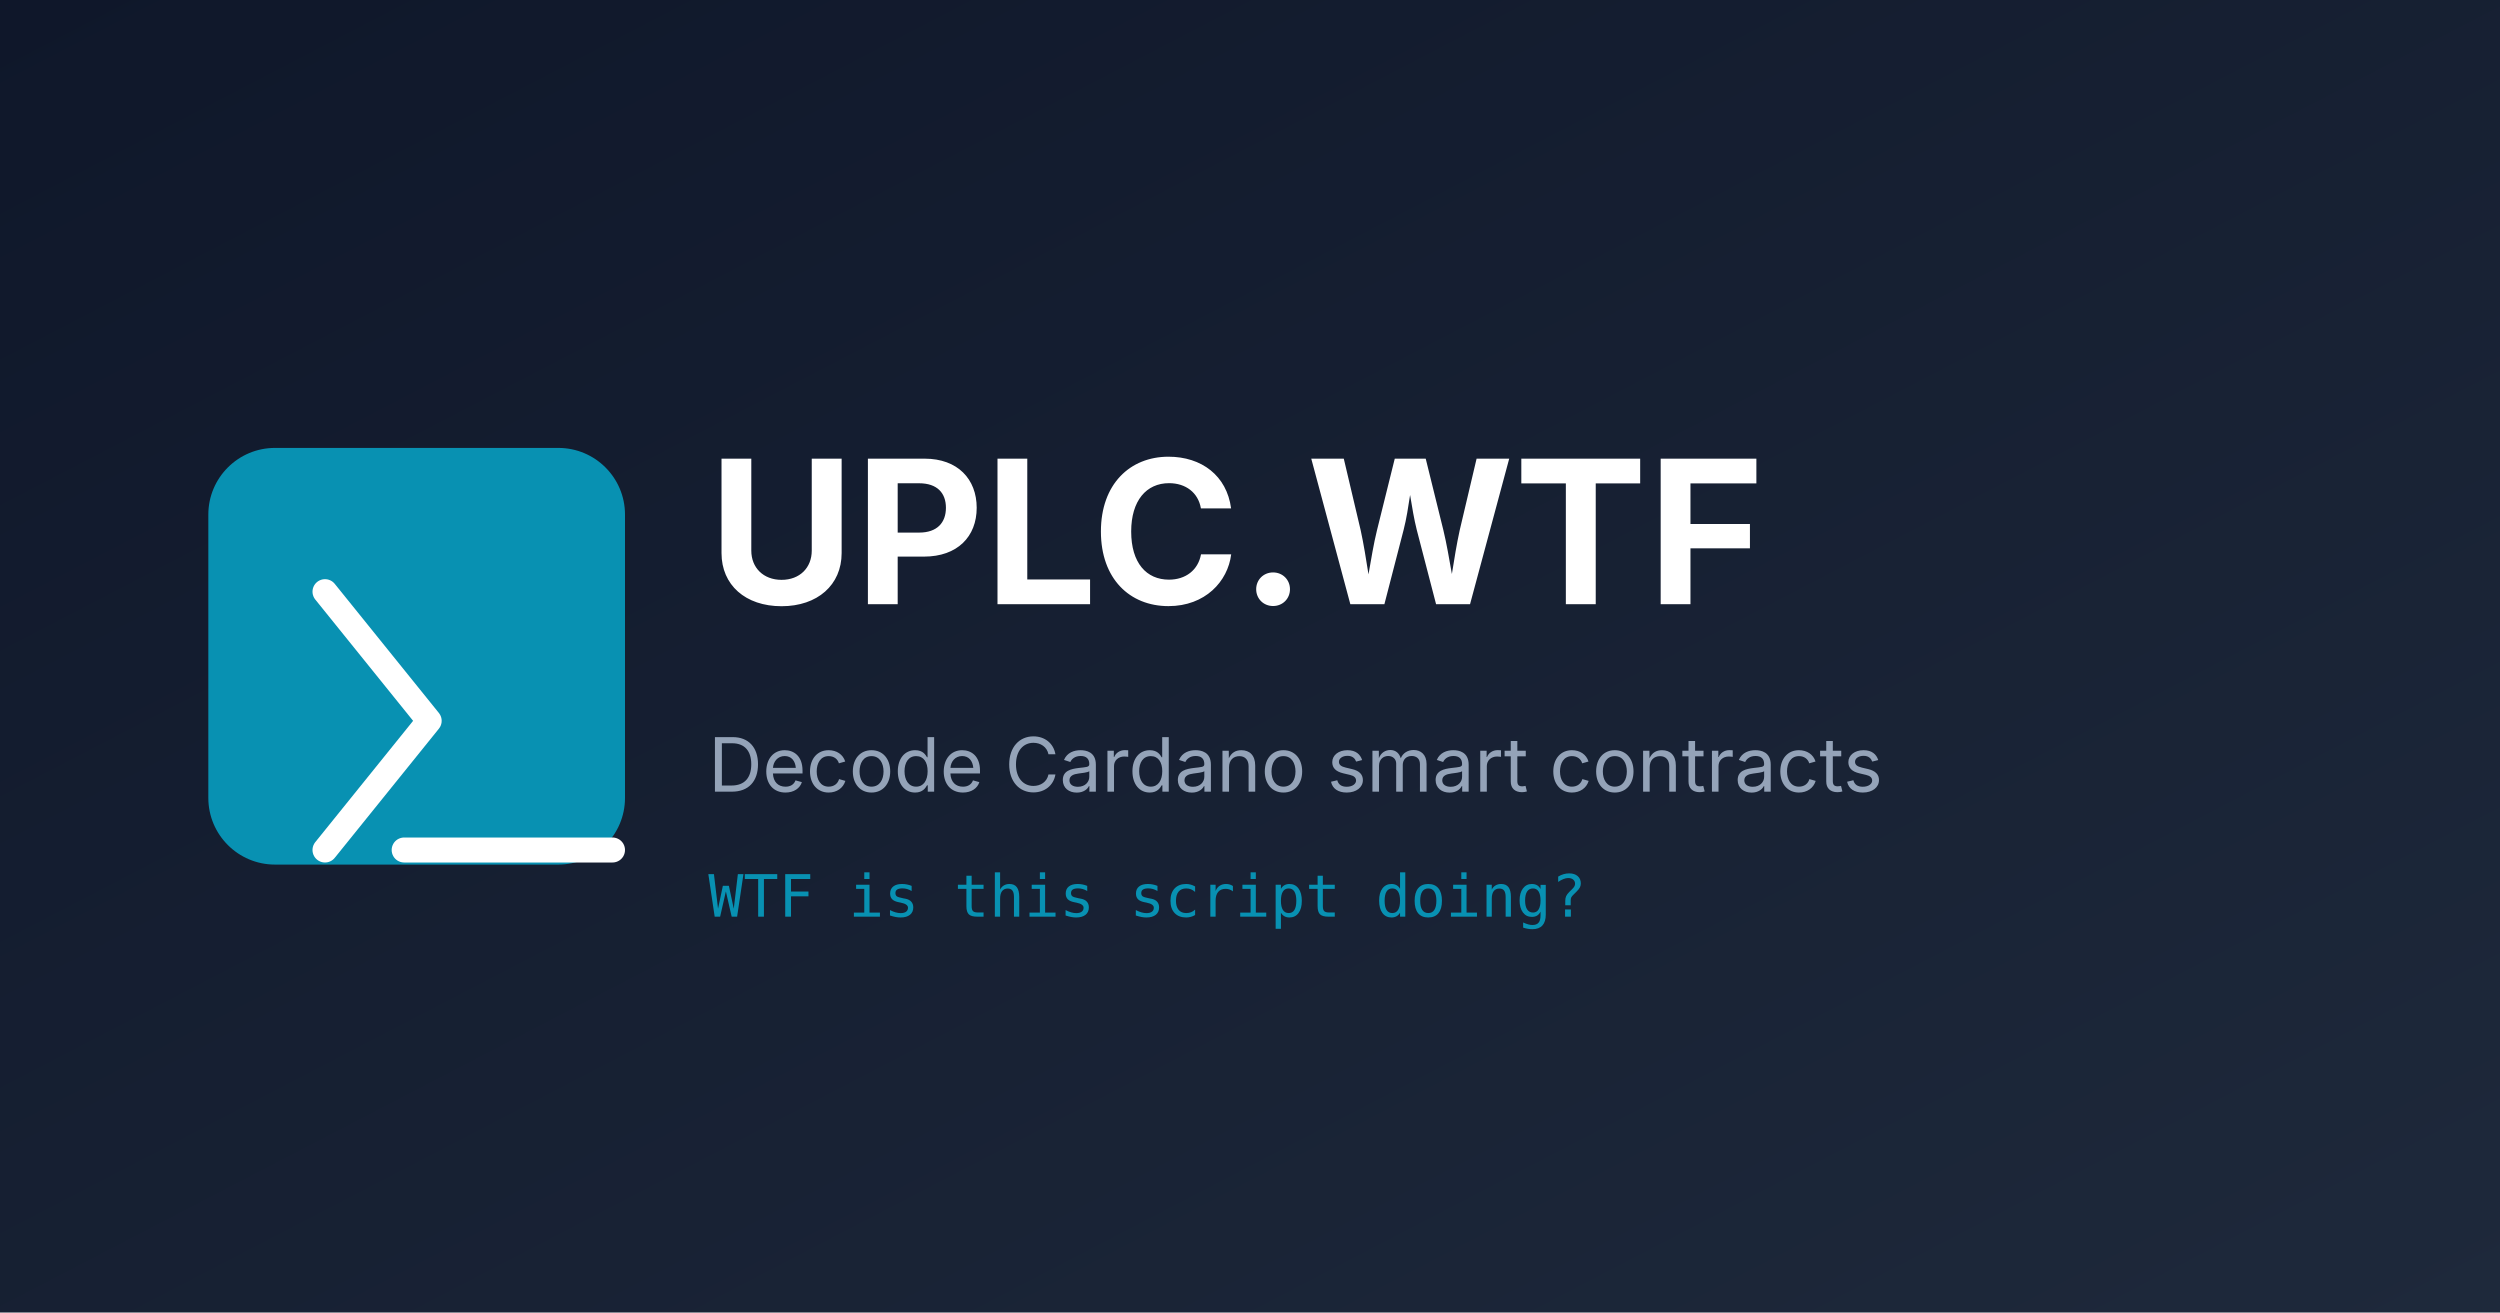
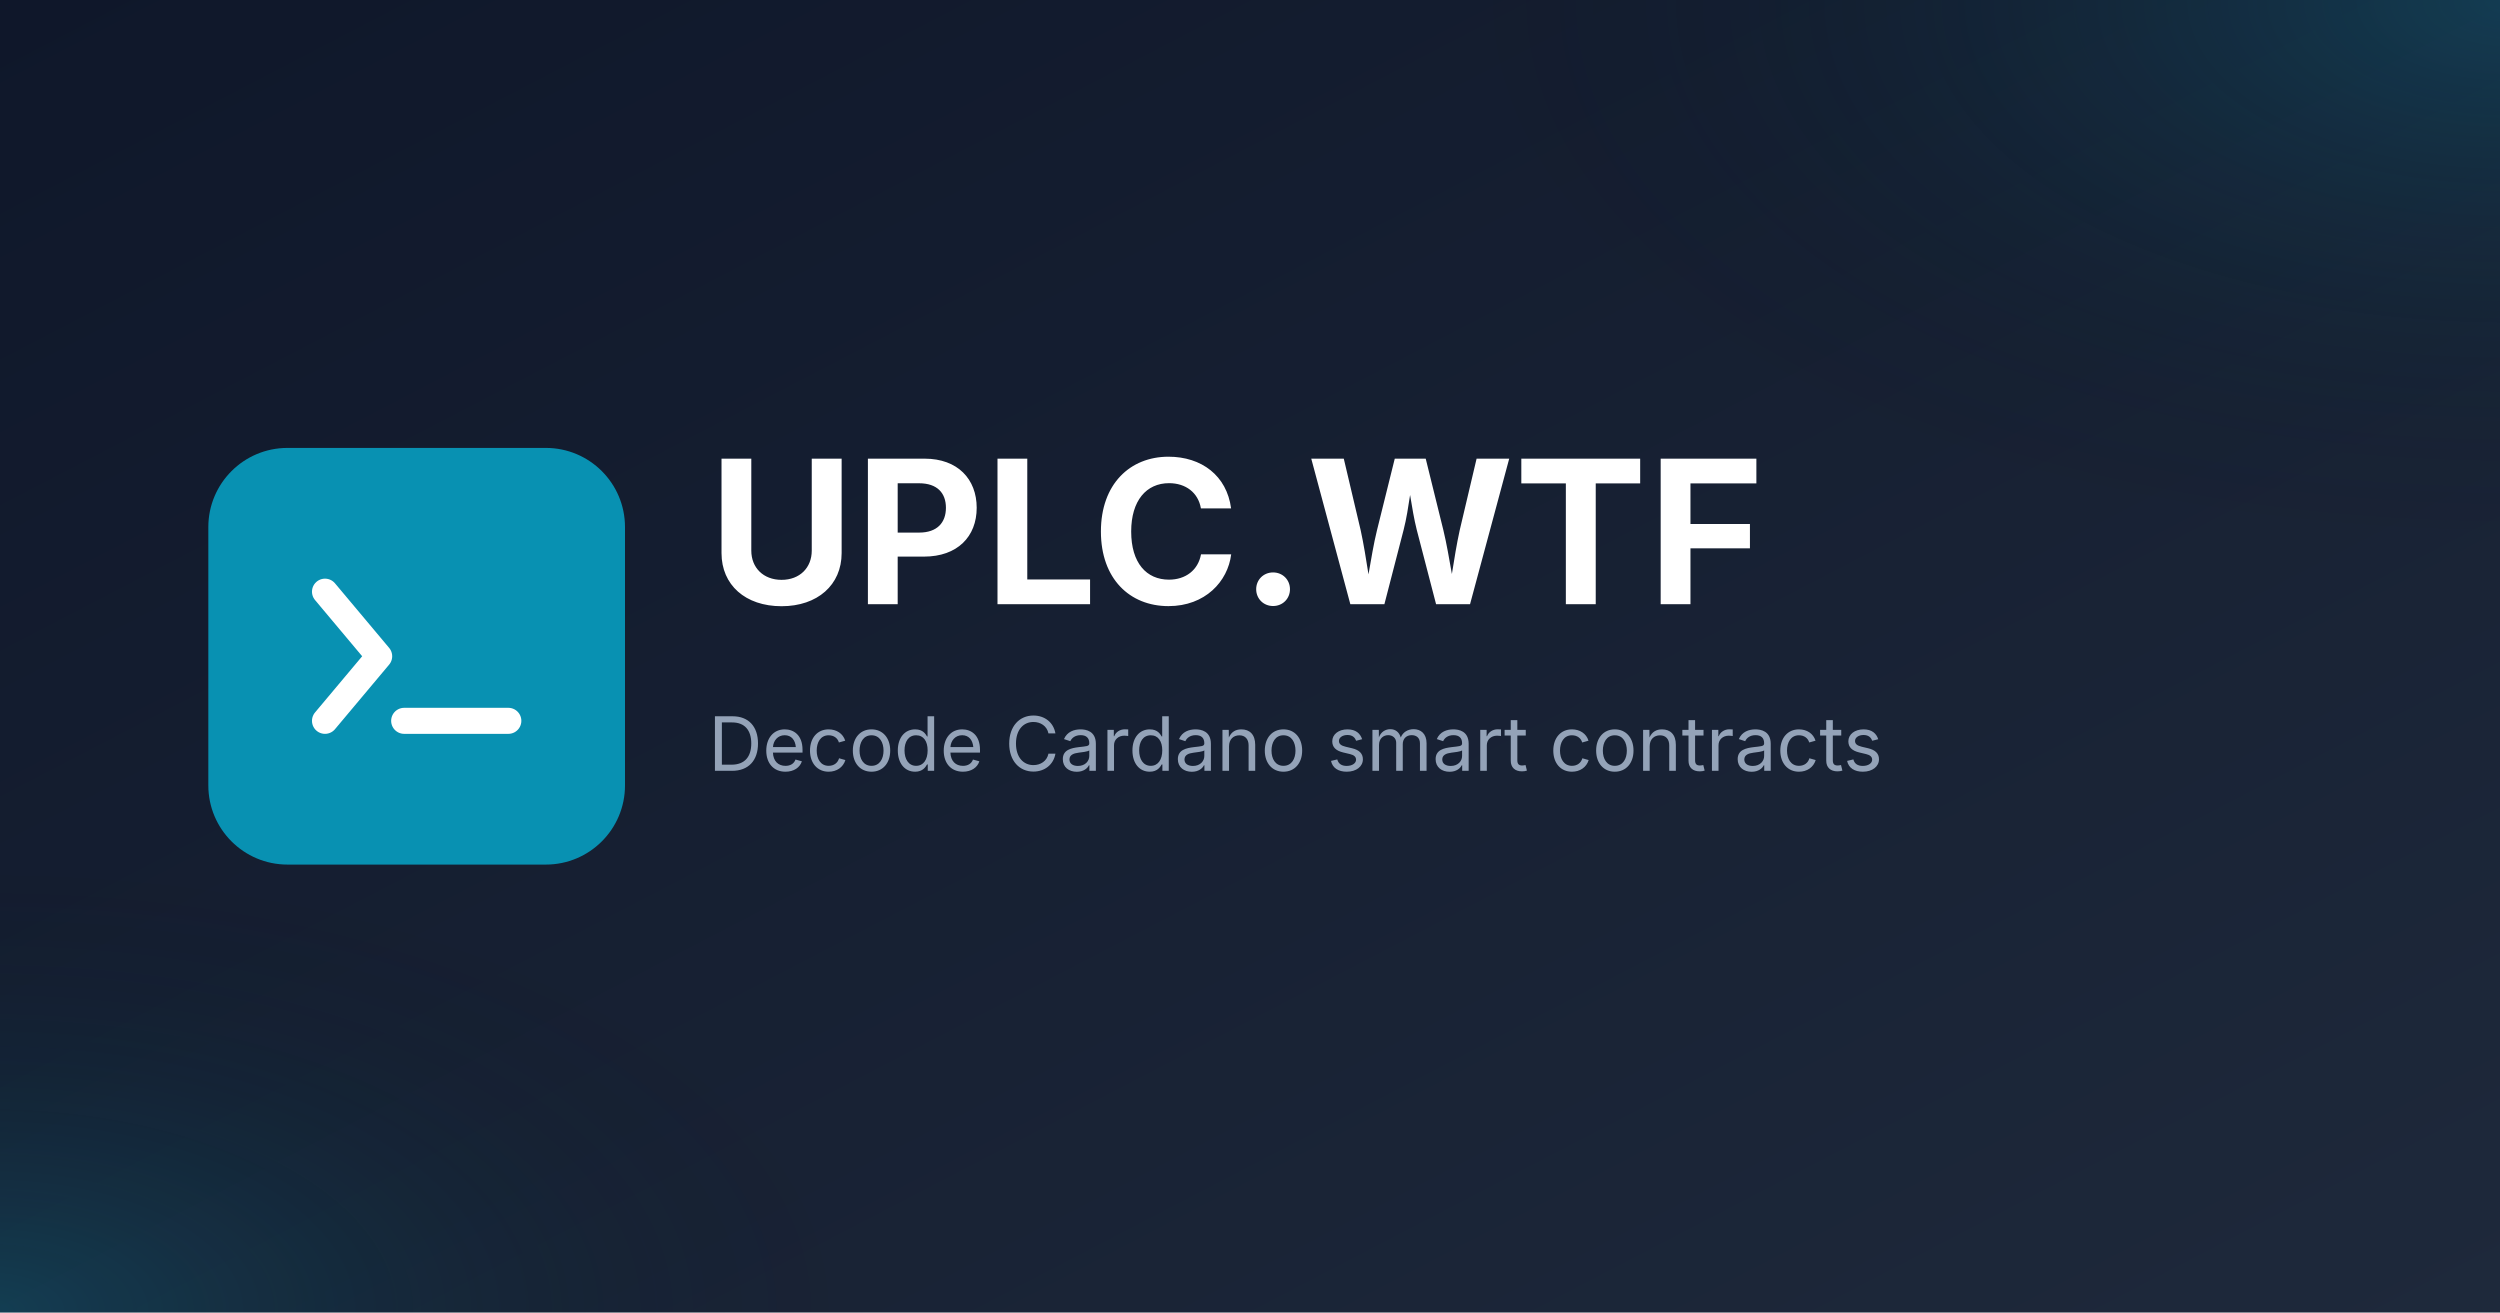
<svg xmlns="http://www.w3.org/2000/svg" viewBox="0 0 1200 630">
  <defs>
    <linearGradient id="bg" x1="0%" y1="0%" x2="100%" y2="100%">
      <stop offset="0%" style="stop-color:#0f172a" />
      <stop offset="100%" style="stop-color:#1e293b" />
    </linearGradient>
+     <radialGradient id="glow1" cx="100%" cy="0%" r="60%">
+       <stop offset="0%" style="stop-color:rgba(8, 145, 178, 0.25)" />
+       <stop offset="70%" style="stop-color:transparent" />
+     </radialGradient>
+     <radialGradient id="glow2" cx="0%" cy="100%" r="50%">
+       <stop offset="0%" style="stop-color:rgba(6, 182, 212, 0.2)" />
+       <stop offset="70%" style="stop-color:transparent" />
+     </radialGradient>
  </defs>
  <rect width="1200" height="630" fill="url(#bg)" />
+   <rect width="1200" height="630" fill="url(#glow1)" />
+   <rect width="1200" height="630" fill="url(#glow2)" />
  <g transform="translate(100, 215)">
-     <rect width="200" height="200" rx="32" fill="#0891b2" />
-     <path d="M56 69l50 62-50 62" stroke="white" stroke-width="12" stroke-linecap="round" stroke-linejoin="round" fill="none" />
-     <path d="M94 193h100" stroke="white" stroke-width="12" stroke-linecap="round" />
+     <rect width="200" height="200" rx="38" fill="#0891b2" />
+     <path d="M56 69l26 31-26 31" stroke="white" stroke-width="12.5" stroke-linecap="round" stroke-linejoin="round" fill="none" />
+     <path d="M94 131h50" stroke="white" stroke-width="12.5" stroke-linecap="round" />
  </g>
  <text x="340" y="290" font-family="system-ui, -apple-system, sans-serif" font-size="96" font-weight="700" fill="white">UPLC.WTF</text>
-   <text x="340" y="380" font-family="system-ui, -apple-system, sans-serif" font-size="36" fill="#94a3b8">Decode Cardano smart contracts</text>
-   <text x="340" y="440" font-family="ui-monospace, monospace" font-size="28" fill="#0891b2">WTF is this script doing?</text>
+   <text x="340" y="370" font-family="system-ui, -apple-system, sans-serif" font-size="36" fill="#94a3b8">Decode Cardano smart contracts</text>
</svg>
